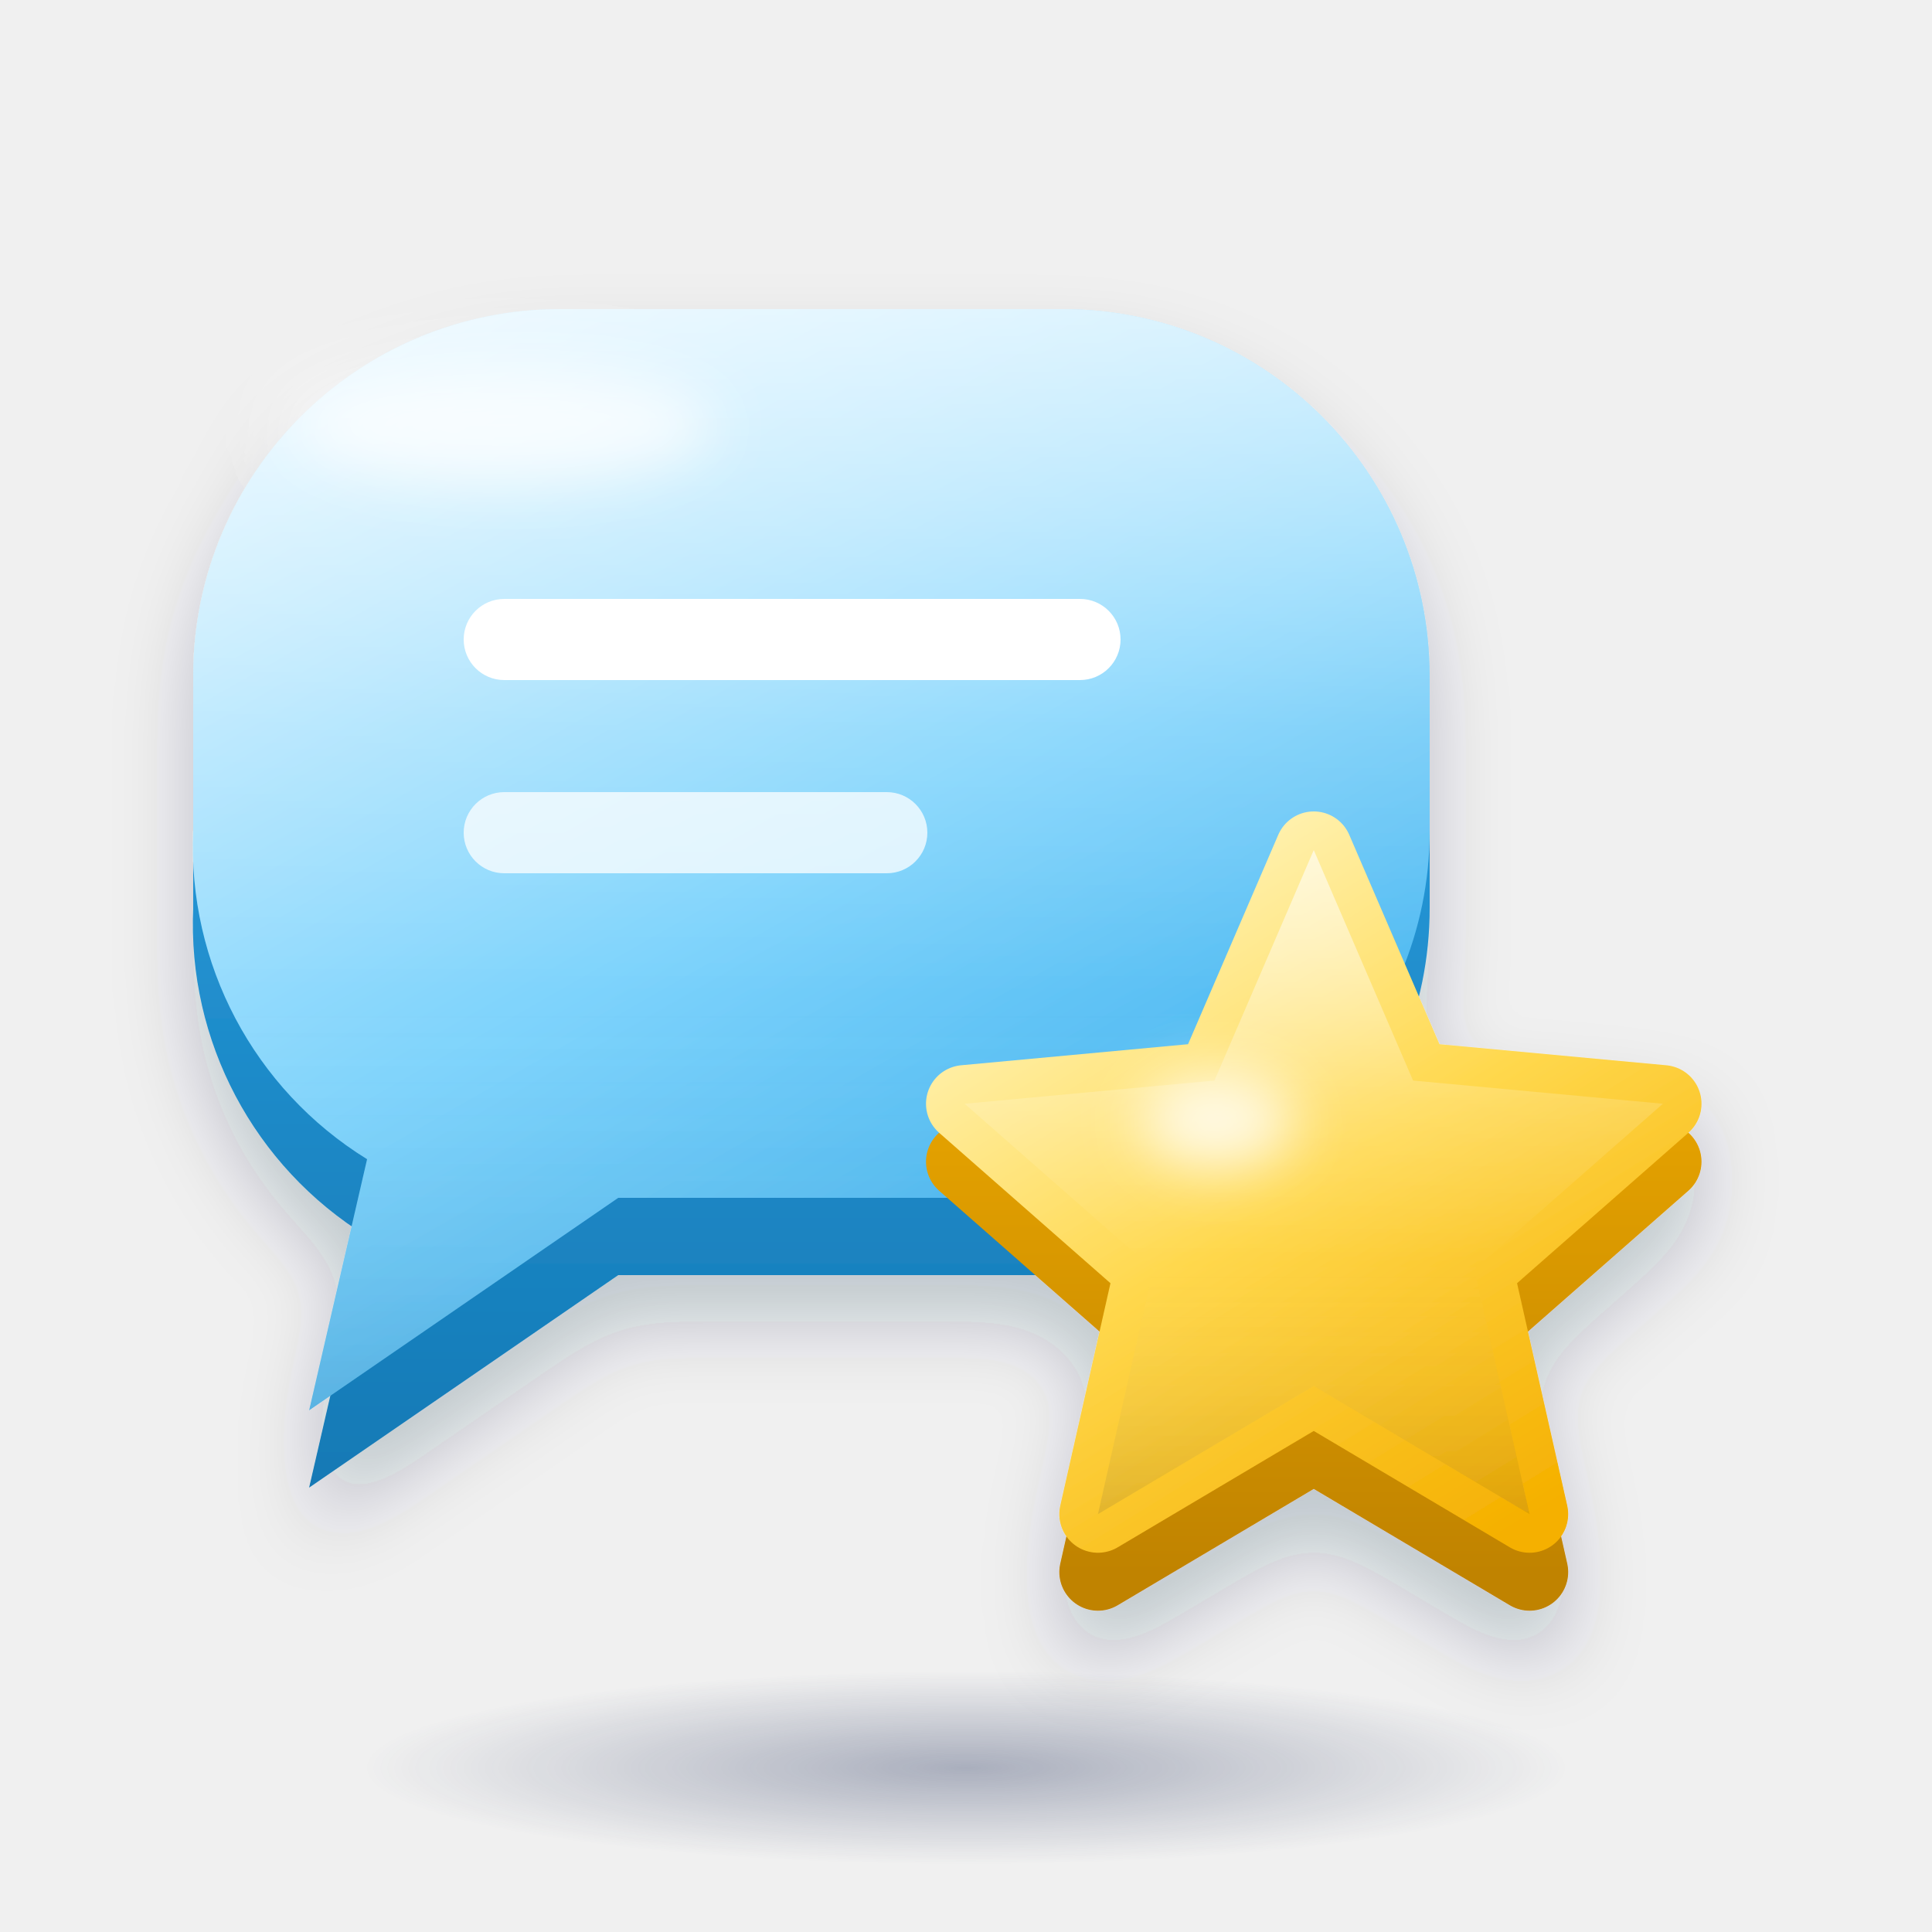
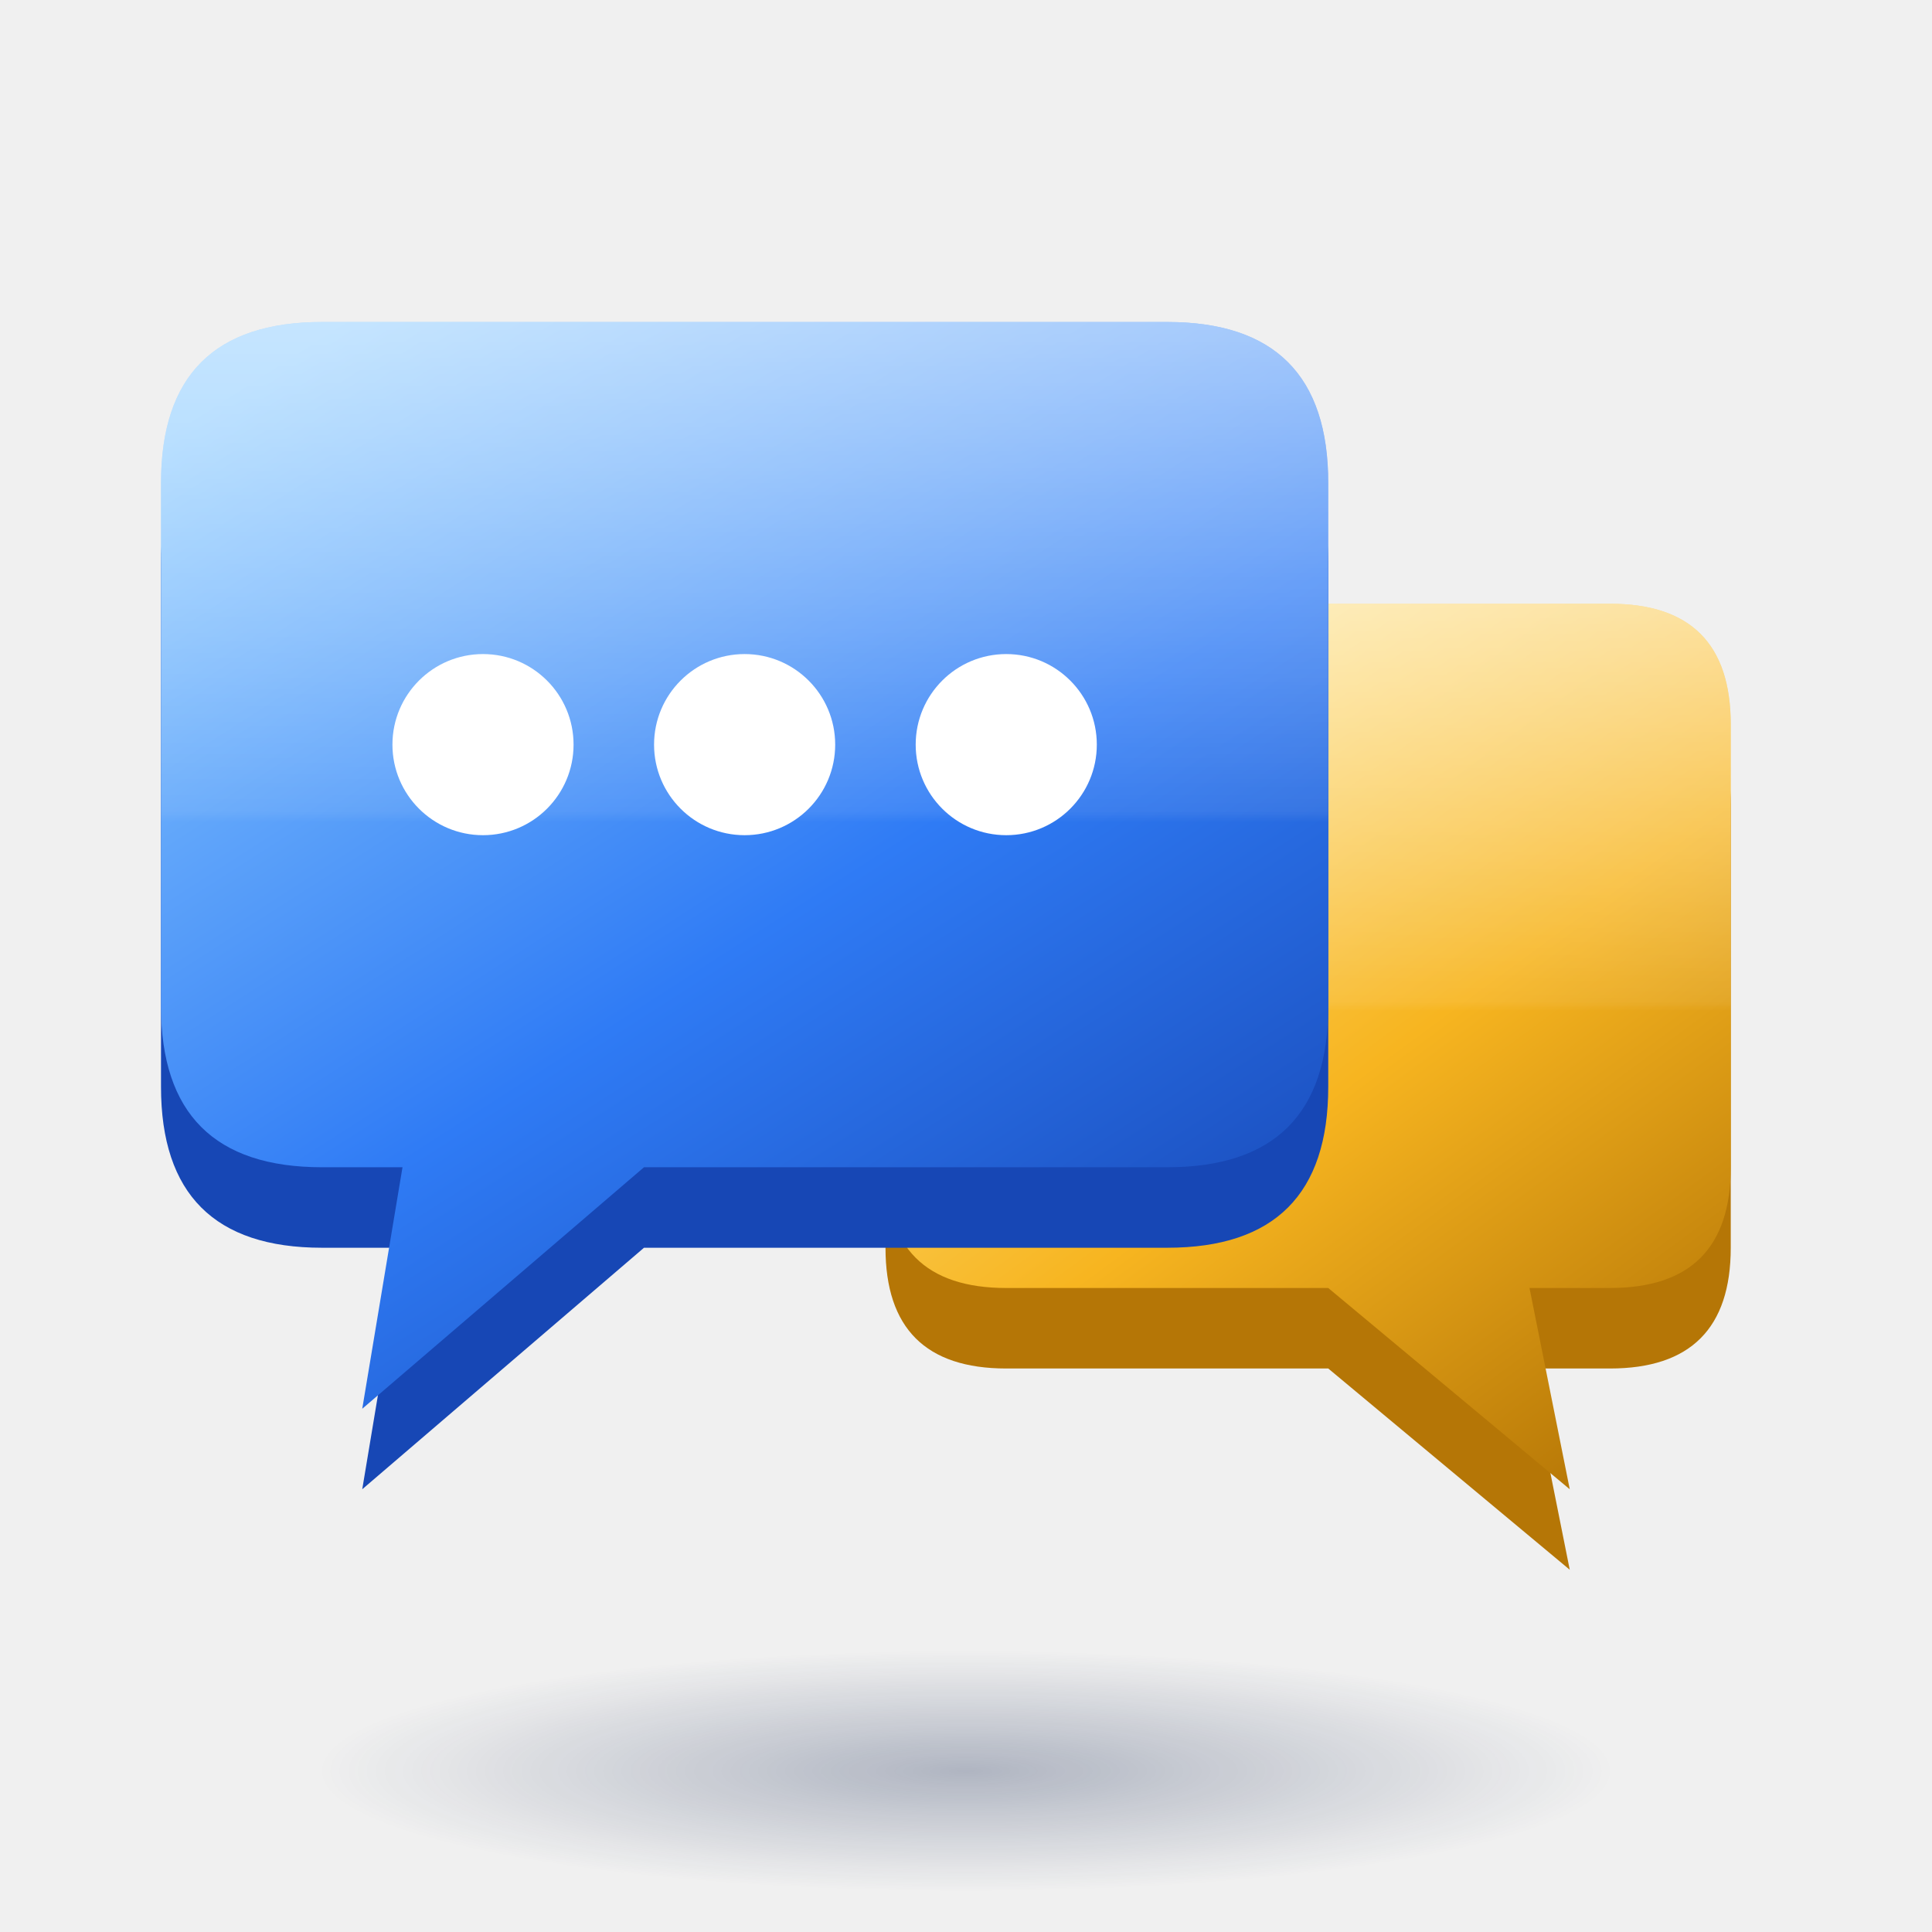
- <svg xmlns="http://www.w3.org/2000/svg" viewBox="0 0 100 100" width="100" height="100">
+ <svg xmlns="http://www.w3.org/2000/svg" viewBox="0 0 96 96" width="96" height="96">
  <defs>
-     <linearGradient id="sky" x1=".18" y1="0" x2=".82" y2="1">
-       <stop offset="0" stop-color="#D4F1FF" />
-       <stop offset=".5" stop-color="#7DD3FC" />
-       <stop offset="1" stop-color="#2FA8EA" />
+     <linearGradient id="gloss" x1="0" y1="0" x2="0" y2="1">
+       <stop offset="0" stop-color="#fff" stop-opacity="0.55" />
+       <stop offset="0.45" stop-color="#fff" stop-opacity="0.08" />
+       <stop offset="0.46" stop-color="#fff" stop-opacity="0" />
    </linearGradient>
-     <linearGradient id="skyS" x1="0" y1="0" x2="0" y2="1">
-       <stop offset="0" stop-color="#2FA8EA" />
-       <stop offset="1" stop-color="#1479B5" />
+     <radialGradient id="shadow" cx="0.5" cy="0.5" r="0.5">
+       <stop offset="0" stop-color="#0B1E4A" stop-opacity="0.28" />
+       <stop offset="1" stop-color="#0B1E4A" stop-opacity="0" />
+     </radialGradient>
+     <linearGradient id="g1" x1="0.15" y1="0" x2="0.85" y2="1">
+       <stop offset="0" stop-color="#FFEA9A" />
+       <stop offset="0.55" stop-color="#F7B520" />
+       <stop offset="1" stop-color="#B57606" />
    </linearGradient>
-     <linearGradient id="yellow" x1=".18" y1="0" x2=".82" y2="1">
-       <stop offset="0" stop-color="#FFF6C2" />
-       <stop offset=".5" stop-color="#FFD84D" />
-       <stop offset="1" stop-color="#F5B000" />
+     <linearGradient id="g2" x1="0.15" y1="0" x2="0.85" y2="1">
+       <stop offset="0" stop-color="#8CCBFF" />
+       <stop offset="0.55" stop-color="#2F7BF5" />
+       <stop offset="1" stop-color="#1747B5" />
    </linearGradient>
-     <linearGradient id="yellowS" x1="0" y1="0" x2="0" y2="1">
-       <stop offset="0" stop-color="#F5B000" />
-       <stop offset="1" stop-color="#C08300" />
-     </linearGradient>
-     <linearGradient id="sheen" x1="0" y1="0" x2="0" y2="1">
-       <stop offset="0" stop-color="#fff" stop-opacity=".62" />
-       <stop offset=".38" stop-color="#fff" stop-opacity=".16" />
-       <stop offset=".62" stop-color="#fff" stop-opacity="0" />
-       <stop offset="1" stop-color="#0b1530" stop-opacity=".10" />
-     </linearGradient>
-     <radialGradient id="gs">
-       <stop offset="0" stop-color="#22305a" stop-opacity=".34" />
-       <stop offset="1" stop-color="#22305a" stop-opacity="0" />
-     </radialGradient>
-     <filter id="ds" x="-20%" y="-20%" width="140%" height="150%">
-       <feDropShadow dx="0" dy="2.4" stdDeviation="2" flood-color="#13234a" flood-opacity=".2" />
-     </filter>
-     <filter id="bl" x="-60%" y="-60%" width="220%" height="220%">
-       <feGaussianBlur stdDeviation="1.5" />
-     </filter>
  </defs>
-   <ellipse cx="50" cy="91.5" rx="31" ry="5" fill="url(#gs)" />
-   <g filter="url(#ds)">
-     <path d="M29 16H55A19 19 0 0 1 74 35V43A19 19 0 0 1 55 62H32L16 73L19 60A19 19 0 0 1 10 43V35A19 19 0 0 1 29 16Z" fill="url(#skyS)" transform="translate(0 4)" />
-     <path d="M29 16H55A19 19 0 0 1 74 35V43A19 19 0 0 1 55 62H32L16 73L19 60A19 19 0 0 1 10 43V35A19 19 0 0 1 29 16Z" fill="url(#sky)" />
-     <path d="M29 16H55A19 19 0 0 1 74 35V43A19 19 0 0 1 55 62H32L16 73L19 60A19 19 0 0 1 10 43V35A19 19 0 0 1 29 16Z" fill="url(#sheen)" />
-     <path d="M26.10 31.00H55.90A2.1 2.1 0 0 1 58.00 33.10V33.10A2.1 2.1 0 0 1 55.90 35.20H26.10A2.1 2.1 0 0 1 24.00 33.10V33.10A2.1 2.1 0 0 1 26.10 31.00Z" fill="#fff" />
-     <path d="M26.10 41.00H45.90A2.1 2.1 0 0 1 48.00 43.10V43.10A2.1 2.1 0 0 1 45.90 45.20H26.10A2.1 2.1 0 0 1 24.00 43.10V43.10A2.1 2.1 0 0 1 26.10 41.00Z" fill="rgba(255,255,255,.75)" />
-     <ellipse cx="26" cy="22" rx="11" ry="3" fill="#fff" opacity="0.75" filter="url(#bl)" />
-     <path d="M68.00 44.00L73.14 55.93L86.07 57.13L76.31 65.70L79.17 78.37L68.00 71.74L56.83 78.37L59.69 65.70L49.93 57.13L62.86 55.93Z" fill="url(#yellowS)" stroke="url(#yellowS)" stroke-linejoin="round" stroke-width="4" transform="translate(0 3)" />
-     <path d="M68.00 44.00L73.14 55.93L86.07 57.13L76.31 65.70L79.17 78.37L68.00 71.74L56.83 78.37L59.69 65.70L49.93 57.13L62.86 55.93Z" fill="url(#yellow)" stroke="url(#yellow)" stroke-linejoin="round" stroke-width="4" />
-     <path d="M68.00 44.00L73.14 55.93L86.07 57.13L76.31 65.70L79.17 78.37L68.00 71.74L56.83 78.37L59.69 65.70L49.93 57.13L62.86 55.93Z" fill="url(#sheen)" />
-     <ellipse cx="63" cy="58" rx="4" ry="2.5" fill="#fff" opacity="0.8" filter="url(#bl)" />
+   <ellipse cx="48" cy="88" rx="32" ry="6" fill="url(#shadow)" />
+   <g transform="translate(0 4)">
+     <path d="M50 30 L80 30 Q86 30 86 36 L86 58 Q86 64 80 64 L76 64 L78 74 L66 64 L50 64 Q44 64 44 58 L44 36 Q44 30 50 30 Z" fill="#B57606" />
  </g>
+   <path d="M50 30 L80 30 Q86 30 86 36 L86 58 Q86 64 80 64 L76 64 L78 74 L66 64 L50 64 Q44 64 44 58 L44 36 Q44 30 50 30 Z" fill="url(#g1)" />
+   <g opacity="0.9">
+     <path d="M50 30 L80 30 Q86 30 86 36 L86 58 Q86 64 80 64 L76 64 L78 74 L66 64 L50 64 Q44 64 44 58 L44 36 Q44 30 50 30 Z" fill="url(#gloss)" />
+   </g>
+   <g transform="translate(0 4)">
+     <path d="M16 16 L58 16 Q66 16 66 24 L66 50 Q66 58 58 58 L32 58 L18 70 L20 58 L16 58 Q8 58 8 50 L8 24 Q8 16 16 16 Z" fill="#1747B5" />
+   </g>
+   <path d="M16 16 L58 16 Q66 16 66 24 L66 50 Q66 58 58 58 L32 58 L18 70 L20 58 L16 58 Q8 58 8 50 L8 24 Q8 16 16 16 Z" fill="url(#g2)" />
+   <g opacity="0.9">
+     <path d="M16 16 L58 16 Q66 16 66 24 L66 50 Q66 58 58 58 L32 58 L18 70 L20 58 L16 58 Q8 58 8 50 L8 24 Q8 16 16 16 Z" fill="url(#gloss)" />
+   </g>
+   <circle cx="24" cy="37" r="4.5" fill="#fff" />
+   <circle cx="37" cy="37" r="4.5" fill="#fff" />
+   <circle cx="50" cy="37" r="4.5" fill="#fff" />
</svg>
